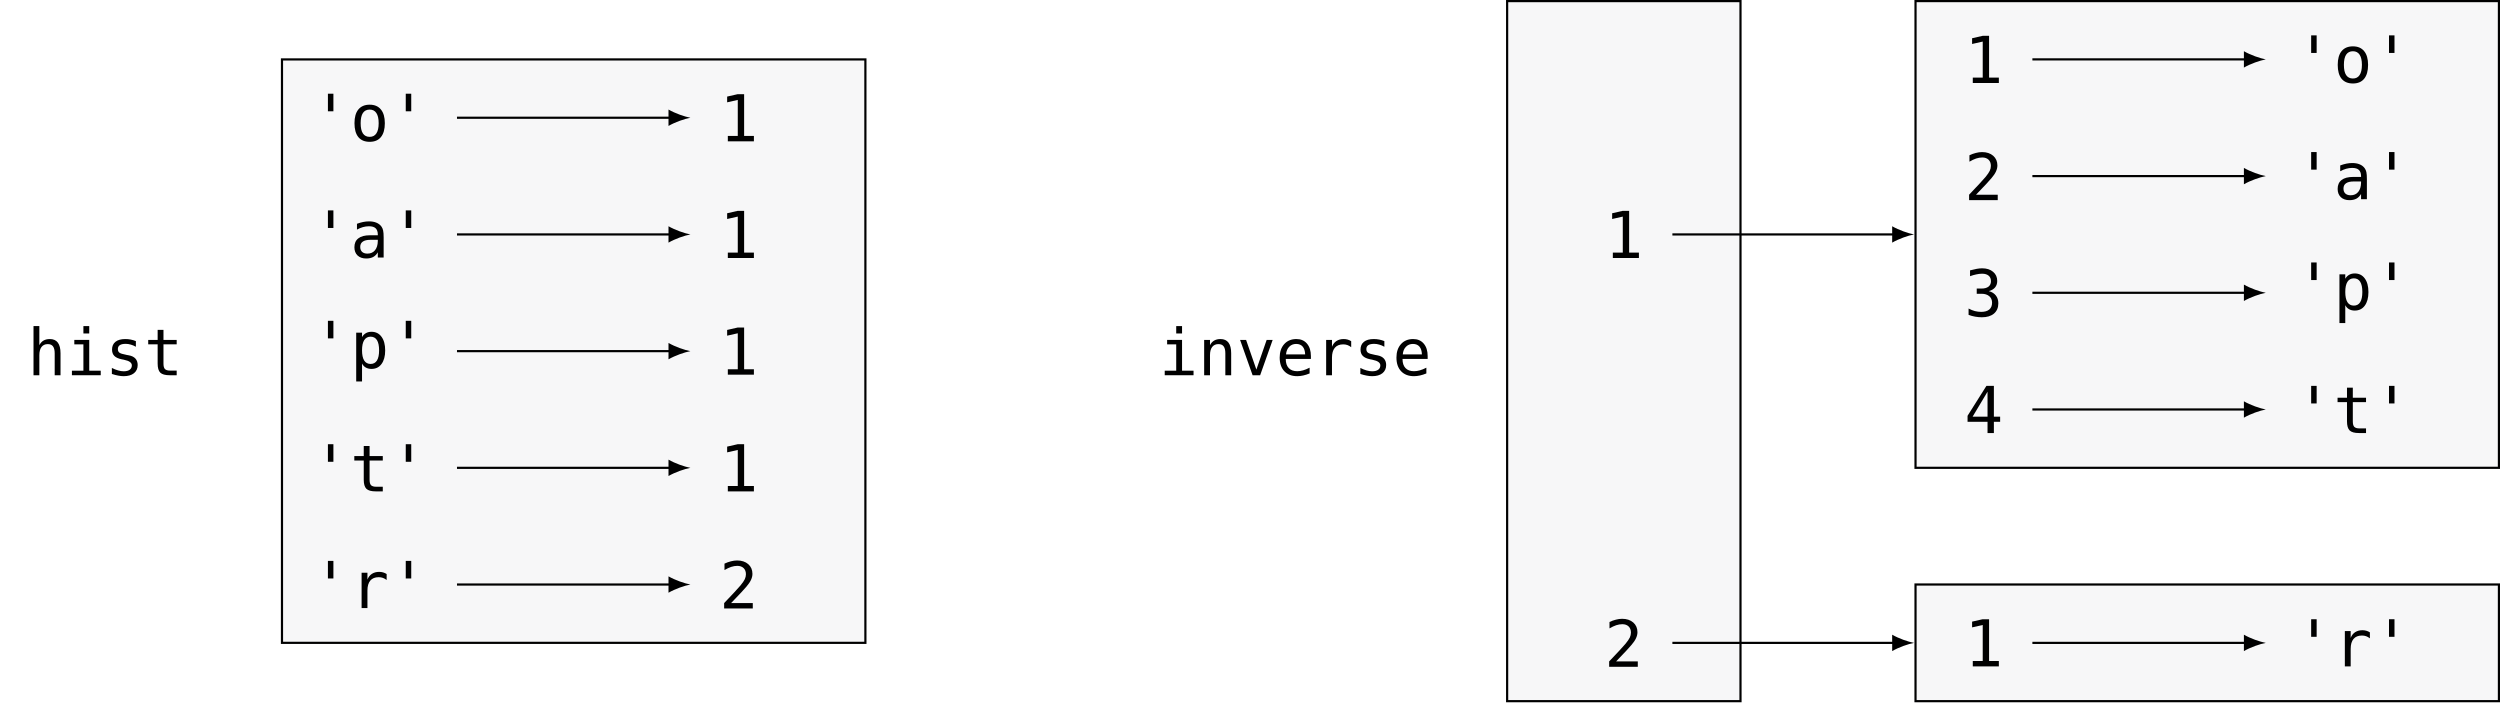
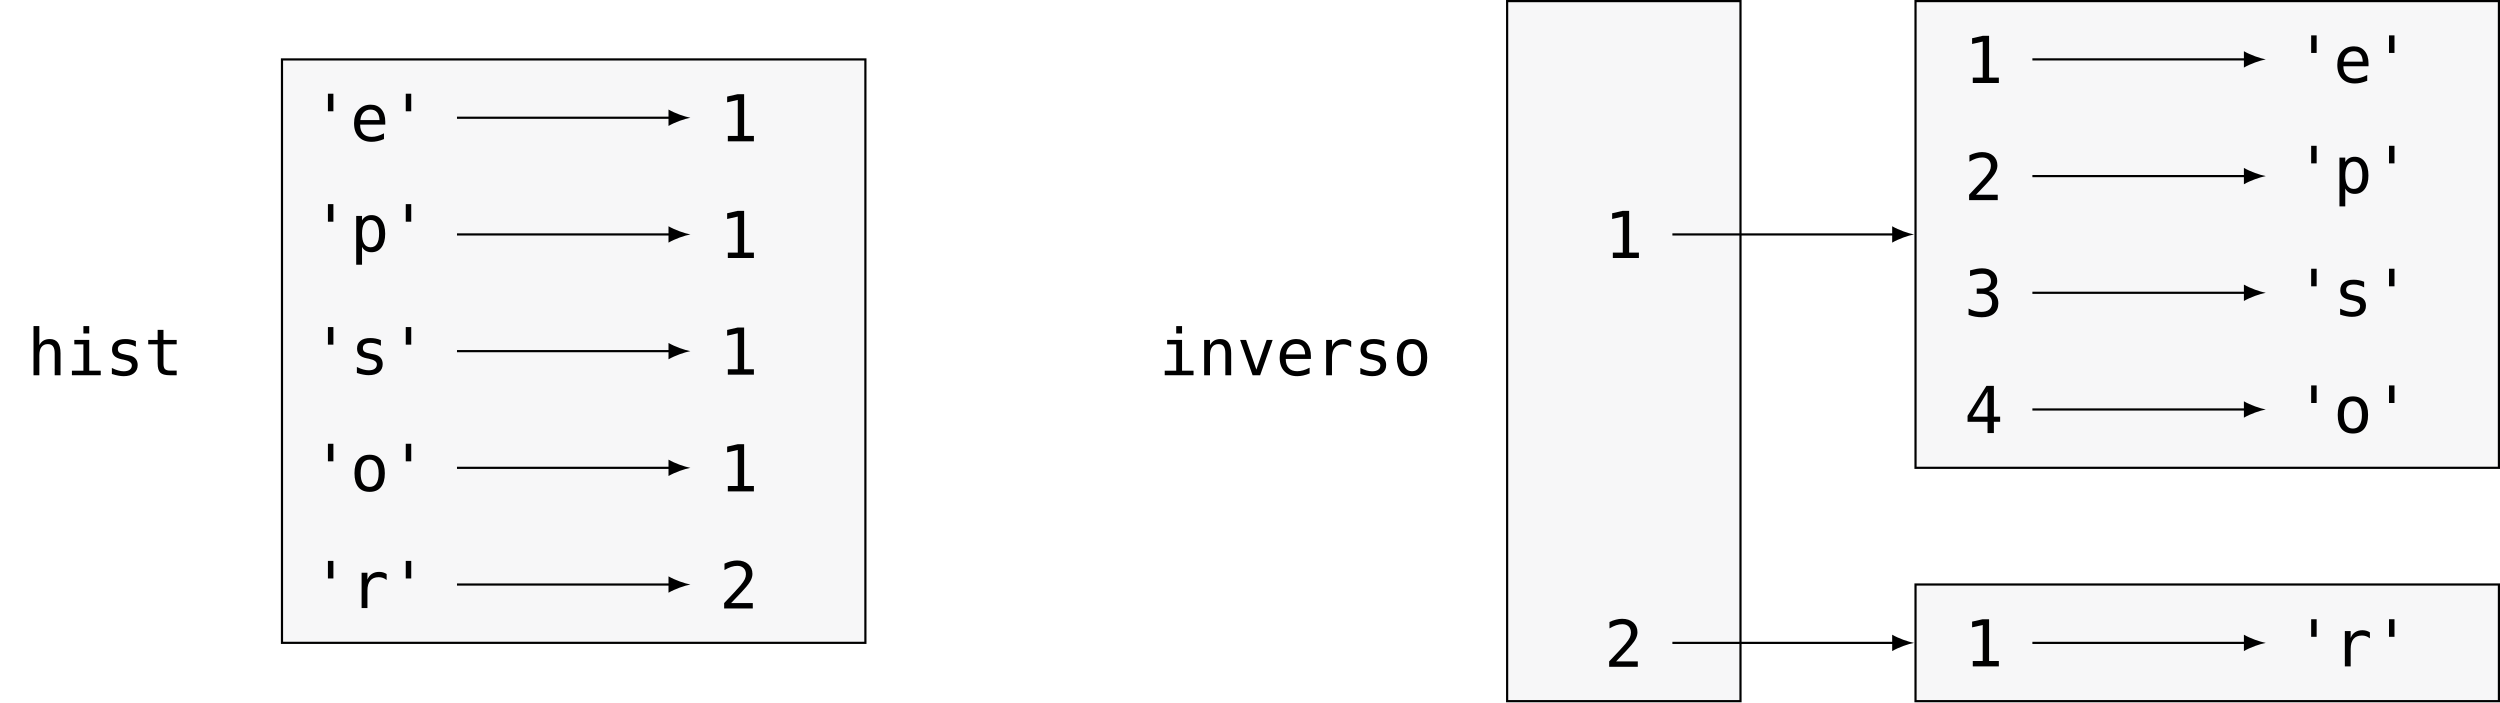
<svg xmlns="http://www.w3.org/2000/svg" xmlns:xlink="http://www.w3.org/1999/xlink" width="455.515pt" height="127.958pt" viewBox="0 0 455.515 127.958" version="1.1">
  <defs>
    <g>
      <symbol overflow="visible" id="glyph0-0">
        <path style="stroke:none;" d="M 0.594 2.078 L 0.594 -8.312 L 6.484 -8.312 L 6.484 2.078 Z M 1.266 1.422 L 5.828 1.422 L 5.828 -7.641 L 1.266 -7.641 Z M 1.266 1.422 " />
      </symbol>
      <symbol overflow="visible" id="glyph0-1">
        <path style="stroke:none;" d="M 6.047 -4 L 6.047 0 L 4.984 0 L 4.984 -4 C 4.984 -4.57 4.879 -4.992 4.672 -5.266 C 4.473 -5.535 4.156 -5.672 3.719 -5.672 C 3.227 -5.672 2.848 -5.492 2.578 -5.141 C 2.316 -4.797 2.188 -4.297 2.188 -3.641 L 2.188 0 L 1.125 0 L 1.125 -8.953 L 2.188 -8.953 L 2.188 -5.469 C 2.375 -5.844 2.625 -6.125 2.938 -6.312 C 3.258 -6.5 3.645 -6.594 4.094 -6.594 C 4.75 -6.594 5.238 -6.375 5.562 -5.938 C 5.883 -5.508 6.047 -4.863 6.047 -4 Z M 6.047 -4 " />
      </symbol>
      <symbol overflow="visible" id="glyph0-2">
        <path style="stroke:none;" d="M 1.469 -6.438 L 4.188 -6.438 L 4.188 -0.828 L 6.281 -0.828 L 6.281 0 L 1.031 0 L 1.031 -0.828 L 3.125 -0.828 L 3.125 -5.625 L 1.469 -5.625 Z M 3.125 -8.953 L 4.188 -8.953 L 4.188 -7.609 L 3.125 -7.609 Z M 3.125 -8.953 " />
      </symbol>
      <symbol overflow="visible" id="glyph0-3">
        <path style="stroke:none;" d="M 5.594 -6.219 L 5.594 -5.188 C 5.289 -5.363 4.984 -5.492 4.672 -5.578 C 4.367 -5.672 4.062 -5.719 3.75 -5.719 C 3.27 -5.719 2.91 -5.641 2.672 -5.484 C 2.43 -5.328 2.312 -5.086 2.312 -4.766 C 2.312 -4.484 2.398 -4.27 2.578 -4.125 C 2.754 -3.977 3.195 -3.836 3.906 -3.703 L 4.328 -3.625 C 4.848 -3.531 5.242 -3.332 5.516 -3.031 C 5.785 -2.727 5.922 -2.336 5.922 -1.859 C 5.922 -1.223 5.691 -0.723 5.234 -0.359 C 4.785 -0.004 4.16 0.172 3.359 0.172 C 3.035 0.172 2.695 0.133 2.344 0.062 C 2 0 1.625 -0.098 1.219 -0.234 L 1.219 -1.328 C 1.613 -1.129 1.992 -0.977 2.359 -0.875 C 2.723 -0.77 3.062 -0.719 3.375 -0.719 C 3.844 -0.719 4.207 -0.812 4.469 -1 C 4.727 -1.188 4.859 -1.453 4.859 -1.797 C 4.859 -2.285 4.391 -2.625 3.453 -2.812 L 3.406 -2.828 L 3 -2.906 C 2.395 -3.031 1.953 -3.234 1.672 -3.516 C 1.391 -3.797 1.25 -4.18 1.25 -4.672 C 1.25 -5.285 1.457 -5.758 1.875 -6.094 C 2.289 -6.426 2.891 -6.594 3.672 -6.594 C 4.016 -6.594 4.344 -6.562 4.656 -6.5 C 4.977 -6.438 5.289 -6.344 5.594 -6.219 Z M 5.594 -6.219 " />
      </symbol>
      <symbol overflow="visible" id="glyph0-4">
        <path style="stroke:none;" d="M 3.531 -8.266 L 3.531 -6.438 L 5.938 -6.438 L 5.938 -5.625 L 3.531 -5.625 L 3.531 -2.125 C 3.531 -1.645 3.617 -1.312 3.797 -1.125 C 3.984 -0.938 4.301 -0.844 4.75 -0.844 L 5.938 -0.844 L 5.938 0 L 4.641 0 C 3.848 0 3.285 -0.156 2.953 -0.469 C 2.629 -0.789 2.469 -1.344 2.469 -2.125 L 2.469 -5.625 L 0.75 -5.625 L 0.75 -6.438 L 2.469 -6.438 L 2.469 -8.266 Z M 3.531 -8.266 " />
      </symbol>
      <symbol overflow="visible" id="glyph0-5">
        <path style="stroke:none;" d="M 4.031 -8.594 L 4.031 -5.391 L 3.031 -5.391 L 3.031 -8.594 Z M 4.031 -8.594 " />
      </symbol>
      <symbol overflow="visible" id="glyph0-6">
-         <path style="stroke:none;" d="M 3.547 -5.703 C 3.004 -5.703 2.594 -5.492 2.312 -5.078 C 2.039 -4.66 1.906 -4.039 1.906 -3.219 C 1.906 -2.395 2.039 -1.773 2.312 -1.359 C 2.594 -0.941 3.004 -0.734 3.547 -0.734 C 4.086 -0.734 4.492 -0.941 4.766 -1.359 C 5.047 -1.773 5.188 -2.395 5.188 -3.219 C 5.188 -4.039 5.047 -4.66 4.766 -5.078 C 4.492 -5.492 4.086 -5.703 3.547 -5.703 Z M 3.547 -6.594 C 4.441 -6.594 5.125 -6.301 5.594 -5.719 C 6.07 -5.145 6.312 -4.312 6.312 -3.219 C 6.312 -2.113 6.07 -1.27 5.594 -0.688 C 5.125 -0.113 4.441 0.172 3.547 0.172 C 2.648 0.172 1.961 -0.113 1.484 -0.688 C 1.016 -1.27 0.781 -2.113 0.781 -3.219 C 0.781 -4.312 1.016 -5.145 1.484 -5.719 C 1.961 -6.301 2.648 -6.594 3.547 -6.594 Z M 3.547 -6.594 " />
+         <path style="stroke:none;" d="M 6.391 -3.484 L 6.391 -2.969 L 1.812 -2.969 L 1.812 -2.938 C 1.812 -2.227 1.992 -1.68 2.359 -1.297 C 2.723 -0.922 3.238 -0.734 3.906 -0.734 C 4.25 -0.734 4.602 -0.785 4.969 -0.891 C 5.332 -0.992 5.727 -1.156 6.156 -1.375 L 6.156 -0.328 C 5.75 -0.16 5.359 -0.035 4.984 0.047 C 4.609 0.129 4.25 0.172 3.906 0.172 C 2.906 0.172 2.117 -0.129 1.547 -0.734 C 0.984 -1.336 0.703 -2.164 0.703 -3.219 C 0.703 -4.238 0.977 -5.055 1.531 -5.672 C 2.082 -6.285 2.82 -6.594 3.75 -6.594 C 4.562 -6.594 5.203 -6.316 5.672 -5.766 C 6.148 -5.211 6.391 -4.453 6.391 -3.484 Z M 5.344 -3.797 C 5.32 -4.422 5.172 -4.895 4.891 -5.219 C 4.617 -5.539 4.223 -5.703 3.703 -5.703 C 3.191 -5.703 2.77 -5.531 2.438 -5.188 C 2.102 -4.852 1.91 -4.391 1.859 -3.797 Z M 5.344 -3.797 " />
      </symbol>
      <symbol overflow="visible" id="glyph0-7">
        <path style="stroke:none;" d="M 1.547 -0.984 L 3.359 -0.984 L 3.359 -7.547 L 1.422 -7.109 L 1.422 -8.156 L 3.344 -8.594 L 4.516 -8.594 L 4.516 -0.984 L 6.297 -0.984 L 6.297 0 L 1.547 0 Z M 1.547 -0.984 " />
      </symbol>
      <symbol overflow="visible" id="glyph0-8">
-         <path style="stroke:none;" d="M 4.031 -3.234 L 3.688 -3.234 C 3.07 -3.234 2.609 -3.125 2.297 -2.906 C 1.984 -2.695 1.828 -2.375 1.828 -1.938 C 1.828 -1.551 1.941 -1.25 2.172 -1.031 C 2.41 -0.82 2.734 -0.719 3.141 -0.719 C 3.723 -0.719 4.18 -0.922 4.516 -1.328 C 4.848 -1.734 5.02 -2.289 5.031 -3 L 5.031 -3.234 Z M 6.094 -3.672 L 6.094 0 L 5.031 0 L 5.031 -0.953 C 4.801 -0.566 4.516 -0.281 4.172 -0.094 C 3.828 0.082 3.41 0.172 2.922 0.172 C 2.266 0.172 1.738 -0.008 1.344 -0.375 C 0.957 -0.75 0.766 -1.25 0.766 -1.875 C 0.766 -2.594 1.004 -3.133 1.484 -3.5 C 1.961 -3.875 2.672 -4.062 3.609 -4.062 L 5.031 -4.062 L 5.031 -4.234 C 5.02 -4.742 4.883 -5.113 4.625 -5.344 C 4.375 -5.582 3.969 -5.703 3.406 -5.703 C 3.039 -5.703 2.676 -5.648 2.312 -5.547 C 1.945 -5.441 1.586 -5.289 1.234 -5.094 L 1.234 -6.156 C 1.629 -6.301 2.004 -6.41 2.359 -6.484 C 2.723 -6.555 3.07 -6.594 3.406 -6.594 C 3.938 -6.594 4.391 -6.516 4.766 -6.359 C 5.148 -6.203 5.457 -5.969 5.688 -5.656 C 5.832 -5.457 5.938 -5.219 6 -4.938 C 6.062 -4.656 6.094 -4.234 6.094 -3.672 Z M 6.094 -3.672 " />
+         <path style="stroke:none;" d="M 2.156 -0.812 L 2.156 2.453 L 1.094 2.453 L 1.094 -6.438 L 2.156 -6.438 L 2.156 -5.625 C 2.332 -5.938 2.566 -6.176 2.859 -6.344 C 3.148 -6.508 3.488 -6.594 3.875 -6.594 C 4.656 -6.594 5.266 -6.289 5.703 -5.688 C 6.148 -5.094 6.375 -4.258 6.375 -3.188 C 6.375 -2.145 6.148 -1.32 5.703 -0.719 C 5.266 -0.125 4.656 0.172 3.875 0.172 C 3.488 0.172 3.145 0.086 2.844 -0.078 C 2.551 -0.242 2.32 -0.488 2.156 -0.812 Z M 5.266 -3.219 C 5.266 -4.039 5.133 -4.66 4.875 -5.078 C 4.613 -5.492 4.227 -5.703 3.719 -5.703 C 3.207 -5.703 2.816 -5.488 2.547 -5.062 C 2.285 -4.645 2.156 -4.031 2.156 -3.219 C 2.156 -2.406 2.285 -1.785 2.547 -1.359 C 2.816 -0.941 3.207 -0.734 3.719 -0.734 C 4.227 -0.734 4.613 -0.941 4.875 -1.359 C 5.133 -1.773 5.266 -2.395 5.266 -3.219 Z M 5.266 -3.219 " />
      </symbol>
      <symbol overflow="visible" id="glyph0-9">
-         <path style="stroke:none;" d="M 2.156 -0.812 L 2.156 2.453 L 1.094 2.453 L 1.094 -6.438 L 2.156 -6.438 L 2.156 -5.625 C 2.332 -5.938 2.566 -6.176 2.859 -6.344 C 3.148 -6.508 3.488 -6.594 3.875 -6.594 C 4.656 -6.594 5.266 -6.289 5.703 -5.688 C 6.148 -5.094 6.375 -4.258 6.375 -3.188 C 6.375 -2.145 6.148 -1.32 5.703 -0.719 C 5.266 -0.125 4.656 0.172 3.875 0.172 C 3.488 0.172 3.145 0.086 2.844 -0.078 C 2.551 -0.242 2.32 -0.488 2.156 -0.812 Z M 5.266 -3.219 C 5.266 -4.039 5.133 -4.66 4.875 -5.078 C 4.613 -5.492 4.227 -5.703 3.719 -5.703 C 3.207 -5.703 2.816 -5.488 2.547 -5.062 C 2.285 -4.645 2.156 -4.031 2.156 -3.219 C 2.156 -2.406 2.285 -1.785 2.547 -1.359 C 2.816 -0.941 3.207 -0.734 3.719 -0.734 C 4.227 -0.734 4.613 -0.941 4.875 -1.359 C 5.133 -1.773 5.266 -2.395 5.266 -3.219 Z M 5.266 -3.219 " />
+         <path style="stroke:none;" d="M 3.547 -5.703 C 3.004 -5.703 2.594 -5.492 2.312 -5.078 C 2.039 -4.66 1.906 -4.039 1.906 -3.219 C 1.906 -2.395 2.039 -1.773 2.312 -1.359 C 2.594 -0.941 3.004 -0.734 3.547 -0.734 C 4.086 -0.734 4.492 -0.941 4.766 -1.359 C 5.047 -1.773 5.188 -2.395 5.188 -3.219 C 5.188 -4.039 5.047 -4.66 4.766 -5.078 C 4.492 -5.492 4.086 -5.703 3.547 -5.703 Z M 3.547 -6.594 C 4.441 -6.594 5.125 -6.301 5.594 -5.719 C 6.07 -5.145 6.312 -4.312 6.312 -3.219 C 6.312 -2.113 6.07 -1.27 5.594 -0.688 C 5.125 -0.113 4.441 0.172 3.547 0.172 C 2.648 0.172 1.961 -0.113 1.484 -0.688 C 1.016 -1.27 0.781 -2.113 0.781 -3.219 C 0.781 -4.312 1.016 -5.145 1.484 -5.719 C 1.961 -6.301 2.648 -6.594 3.547 -6.594 Z M 3.547 -6.594 " />
      </symbol>
      <symbol overflow="visible" id="glyph0-10">
        <path style="stroke:none;" d="M 6.641 -5.109 C 6.422 -5.285 6.191 -5.414 5.953 -5.5 C 5.723 -5.582 5.469 -5.625 5.188 -5.625 C 4.52 -5.625 4.008 -5.414 3.656 -5 C 3.312 -4.582 3.141 -3.984 3.141 -3.203 L 3.141 0 L 2.078 0 L 2.078 -6.438 L 3.141 -6.438 L 3.141 -5.188 C 3.316 -5.645 3.586 -5.992 3.953 -6.234 C 4.328 -6.473 4.766 -6.594 5.266 -6.594 C 5.523 -6.594 5.766 -6.562 5.984 -6.5 C 6.211 -6.438 6.43 -6.336 6.641 -6.203 Z M 6.641 -5.109 " />
      </symbol>
      <symbol overflow="visible" id="glyph0-11">
        <path style="stroke:none;" d="M 2.141 -0.984 L 6.094 -0.984 L 6.094 0 L 0.875 0 L 0.875 -0.984 C 1.594 -1.734 2.219 -2.395 2.75 -2.969 C 3.289 -3.551 3.66 -3.961 3.859 -4.203 C 4.242 -4.672 4.504 -5.051 4.641 -5.344 C 4.773 -5.633 4.844 -5.93 4.844 -6.234 C 4.844 -6.711 4.703 -7.086 4.422 -7.359 C 4.141 -7.629 3.754 -7.766 3.266 -7.766 C 2.91 -7.766 2.539 -7.703 2.156 -7.578 C 1.781 -7.453 1.375 -7.258 0.938 -7 L 0.938 -8.172 C 1.332 -8.359 1.723 -8.5 2.109 -8.594 C 2.492 -8.695 2.867 -8.75 3.234 -8.75 C 4.078 -8.75 4.754 -8.523 5.266 -8.078 C 5.773 -7.629 6.031 -7.039 6.031 -6.312 C 6.031 -5.945 5.941 -5.578 5.766 -5.203 C 5.598 -4.836 5.328 -4.438 4.953 -4 C 4.734 -3.75 4.422 -3.398 4.016 -2.953 C 3.609 -2.516 2.984 -1.859 2.141 -0.984 Z M 2.141 -0.984 " />
      </symbol>
      <symbol overflow="visible" id="glyph0-12">
        <path style="stroke:none;" d="M 6.047 -4 L 6.047 0 L 4.984 0 L 4.984 -4 C 4.984 -4.57 4.879 -4.992 4.672 -5.266 C 4.473 -5.535 4.156 -5.672 3.719 -5.672 C 3.227 -5.672 2.848 -5.492 2.578 -5.141 C 2.316 -4.797 2.188 -4.297 2.188 -3.641 L 2.188 0 L 1.125 0 L 1.125 -6.438 L 2.188 -6.438 L 2.188 -5.469 C 2.375 -5.844 2.625 -6.125 2.938 -6.312 C 3.258 -6.5 3.645 -6.594 4.094 -6.594 C 4.75 -6.594 5.238 -6.375 5.562 -5.938 C 5.883 -5.508 6.047 -4.863 6.047 -4 Z M 6.047 -4 " />
      </symbol>
      <symbol overflow="visible" id="glyph0-13">
        <path style="stroke:none;" d="M 0.578 -6.438 L 1.672 -6.438 L 3.547 -1.031 L 5.422 -6.438 L 6.516 -6.438 L 4.234 0 L 2.859 0 Z M 0.578 -6.438 " />
      </symbol>
      <symbol overflow="visible" id="glyph0-14">
-         <path style="stroke:none;" d="M 6.391 -3.484 L 6.391 -2.969 L 1.812 -2.969 L 1.812 -2.938 C 1.812 -2.227 1.992 -1.68 2.359 -1.297 C 2.723 -0.922 3.238 -0.734 3.906 -0.734 C 4.25 -0.734 4.602 -0.785 4.969 -0.891 C 5.332 -0.992 5.727 -1.156 6.156 -1.375 L 6.156 -0.328 C 5.75 -0.16 5.359 -0.035 4.984 0.047 C 4.609 0.129 4.25 0.172 3.906 0.172 C 2.906 0.172 2.117 -0.129 1.547 -0.734 C 0.984 -1.336 0.703 -2.164 0.703 -3.219 C 0.703 -4.238 0.977 -5.055 1.531 -5.672 C 2.082 -6.285 2.82 -6.594 3.75 -6.594 C 4.562 -6.594 5.203 -6.316 5.672 -5.766 C 6.148 -5.211 6.391 -4.453 6.391 -3.484 Z M 5.344 -3.797 C 5.32 -4.422 5.172 -4.895 4.891 -5.219 C 4.617 -5.539 4.223 -5.703 3.703 -5.703 C 3.191 -5.703 2.77 -5.531 2.438 -5.188 C 2.102 -4.852 1.91 -4.391 1.859 -3.797 Z M 5.344 -3.797 " />
+         <path style="stroke:none;" d="M 4.469 -4.594 C 5.031 -4.445 5.457 -4.18 5.75 -3.797 C 6.051 -3.422 6.203 -2.945 6.203 -2.375 C 6.203 -1.582 5.938 -0.957 5.406 -0.5 C 4.875 -0.051 4.141 0.172 3.203 0.172 C 2.805 0.172 2.398 0.133 1.984 0.062 C 1.578 -0.008 1.176 -0.117 0.781 -0.266 L 0.781 -1.422 C 1.176 -1.211 1.562 -1.055 1.938 -0.953 C 2.32 -0.859 2.703 -0.812 3.078 -0.812 C 3.711 -0.812 4.203 -0.953 4.547 -1.234 C 4.891 -1.523 5.062 -1.941 5.062 -2.484 C 5.062 -2.984 4.891 -3.379 4.547 -3.672 C 4.203 -3.961 3.738 -4.109 3.156 -4.109 L 2.266 -4.109 L 2.266 -5.062 L 3.156 -5.062 C 3.688 -5.062 4.102 -5.176 4.406 -5.406 C 4.707 -5.645 4.859 -5.973 4.859 -6.391 C 4.859 -6.836 4.719 -7.176 4.438 -7.406 C 4.156 -7.645 3.758 -7.766 3.25 -7.766 C 2.906 -7.766 2.551 -7.723 2.188 -7.641 C 1.82 -7.566 1.441 -7.457 1.047 -7.312 L 1.047 -8.375 C 1.516 -8.5 1.926 -8.594 2.281 -8.656 C 2.645 -8.719 2.969 -8.75 3.25 -8.75 C 4.082 -8.75 4.75 -8.535 5.25 -8.109 C 5.75 -7.691 6 -7.133 6 -6.438 C 6 -5.969 5.867 -5.578 5.609 -5.266 C 5.348 -4.953 4.969 -4.727 4.469 -4.594 Z M 4.469 -4.594 " />
      </symbol>
      <symbol overflow="visible" id="glyph0-15">
-         <path style="stroke:none;" d="M 4.469 -4.594 C 5.031 -4.445 5.457 -4.18 5.75 -3.797 C 6.051 -3.422 6.203 -2.945 6.203 -2.375 C 6.203 -1.582 5.938 -0.957 5.406 -0.5 C 4.875 -0.051 4.141 0.172 3.203 0.172 C 2.805 0.172 2.398 0.133 1.984 0.062 C 1.578 -0.008 1.176 -0.117 0.781 -0.266 L 0.781 -1.422 C 1.176 -1.211 1.562 -1.055 1.938 -0.953 C 2.32 -0.859 2.703 -0.812 3.078 -0.812 C 3.711 -0.812 4.203 -0.953 4.547 -1.234 C 4.891 -1.523 5.062 -1.941 5.062 -2.484 C 5.062 -2.984 4.891 -3.379 4.547 -3.672 C 4.203 -3.961 3.738 -4.109 3.156 -4.109 L 2.266 -4.109 L 2.266 -5.062 L 3.156 -5.062 C 3.688 -5.062 4.102 -5.176 4.406 -5.406 C 4.707 -5.645 4.859 -5.973 4.859 -6.391 C 4.859 -6.836 4.719 -7.176 4.438 -7.406 C 4.156 -7.645 3.758 -7.766 3.25 -7.766 C 2.906 -7.766 2.551 -7.723 2.188 -7.641 C 1.82 -7.566 1.441 -7.457 1.047 -7.312 L 1.047 -8.375 C 1.516 -8.5 1.926 -8.594 2.281 -8.656 C 2.645 -8.719 2.969 -8.75 3.25 -8.75 C 4.082 -8.75 4.75 -8.535 5.25 -8.109 C 5.75 -7.691 6 -7.133 6 -6.438 C 6 -5.969 5.867 -5.578 5.609 -5.266 C 5.348 -4.953 4.969 -4.727 4.469 -4.594 Z M 4.469 -4.594 " />
-       </symbol>
-       <symbol overflow="visible" id="glyph0-16">
        <path style="stroke:none;" d="M 4.234 -7.531 L 1.516 -2.984 L 4.234 -2.984 Z M 4.031 -8.594 L 5.391 -8.594 L 5.391 -2.984 L 6.531 -2.984 L 6.531 -2.047 L 5.391 -2.047 L 5.391 0 L 4.234 0 L 4.234 -2.047 L 0.594 -2.047 L 0.594 -3.141 Z M 4.031 -8.594 " />
      </symbol>
    </g>
    <clipPath id="clip1">
      <path d="M 274 0 L 318 0 L 318 127.957 L 274 127.957 Z M 274 0 " />
    </clipPath>
    <clipPath id="clip2">
      <path d="M 349 0 L 455.516 0 L 455.516 86 L 349 86 Z M 349 0 " />
    </clipPath>
    <clipPath id="clip3">
      <path d="M 348 0 L 455.516 0 L 455.516 86 L 348 86 Z M 348 0 " />
    </clipPath>
    <clipPath id="clip4">
      <path d="M 349 106 L 455.516 106 L 455.516 127.957 L 349 127.957 Z M 349 106 " />
    </clipPath>
    <clipPath id="clip5">
      <path d="M 348 106 L 455.516 106 L 455.516 127.957 L 348 127.957 Z M 348 106 " />
    </clipPath>
  </defs>
  <g id="surface1">
    <g style="fill:rgb(0%,0%,0%);fill-opacity:1;">
      <use xlink:href="#glyph0-1" x="4.981" y="68.37" />
      <use xlink:href="#glyph0-2" x="12.072" y="68.37" />
      <use xlink:href="#glyph0-3" x="19.164" y="68.37" />
      <use xlink:href="#glyph0-4" x="26.255" y="68.37" />
    </g>
    <path style="fill-rule:nonzero;fill:rgb(96.863%,96.863%,97.255%);fill-opacity:1;stroke-width:0.399;stroke-linecap:butt;stroke-linejoin:miter;stroke:rgb(0%,0%,0%);stroke-opacity:1;stroke-miterlimit:10;" d="M 53.151 53.151 L -53.15 53.151 L -53.15 -53.15 L 53.151 -53.15 Z M 53.151 53.151 " transform="matrix(1,0,0,-1,104.529,63.979)" />
    <g style="fill:rgb(0%,0%,0%);fill-opacity:1;">
      <use xlink:href="#glyph0-5" x="56.717" y="25.669" />
      <use xlink:href="#glyph0-6" x="63.808" y="25.669" />
      <use xlink:href="#glyph0-5" x="70.9" y="25.669" />
    </g>
    <g style="fill:rgb(0%,0%,0%);fill-opacity:1;">
      <use xlink:href="#glyph0-7" x="131.068" y="25.753" />
    </g>
    <path style="fill:none;stroke-width:0.399;stroke-linecap:butt;stroke-linejoin:miter;stroke:rgb(0%,0%,0%);stroke-opacity:1;stroke-miterlimit:10;" d="M -21.263 42.526 L 17.678 42.526 " transform="matrix(1,0,0,-1,104.529,63.979)" />
    <path style=" stroke:none;fill-rule:nonzero;fill:rgb(0%,0%,0%);fill-opacity:1;" d="M 125.793 21.453 C 124.73 21.254 123.004 20.656 121.805 19.957 L 121.805 22.949 C 123.004 22.25 124.73 21.652 125.793 21.453 " />
    <g style="fill:rgb(0%,0%,0%);fill-opacity:1;">
-       <use xlink:href="#glyph0-5" x="56.717" y="46.929" />
-       <use xlink:href="#glyph0-8" x="63.808" y="46.929" />
-       <use xlink:href="#glyph0-5" x="70.9" y="46.929" />
+       <use xlink:href="#glyph0-5" x="56.717" y="45.787" />
+       <use xlink:href="#glyph0-8" x="63.808" y="45.787" />
+       <use xlink:href="#glyph0-5" x="70.9" y="45.787" />
    </g>
    <g style="fill:rgb(0%,0%,0%);fill-opacity:1;">
      <use xlink:href="#glyph0-7" x="131.068" y="47.012" />
    </g>
    <path style="fill:none;stroke-width:0.399;stroke-linecap:butt;stroke-linejoin:miter;stroke:rgb(0%,0%,0%);stroke-opacity:1;stroke-miterlimit:10;" d="M -21.263 21.264 L 17.678 21.264 " transform="matrix(1,0,0,-1,104.529,63.979)" />
    <path style=" stroke:none;fill-rule:nonzero;fill:rgb(0%,0%,0%);fill-opacity:1;" d="M 125.793 42.715 C 124.73 42.516 123.004 41.918 121.805 41.223 L 121.805 44.211 C 123.004 43.512 124.73 42.914 125.793 42.715 " />
    <g style="fill:rgb(0%,0%,0%);fill-opacity:1;">
-       <use xlink:href="#glyph0-5" x="56.717" y="67.047" />
-       <use xlink:href="#glyph0-9" x="63.808" y="67.047" />
-       <use xlink:href="#glyph0-5" x="70.9" y="67.047" />
+       <use xlink:href="#glyph0-5" x="56.717" y="68.189" />
+       <use xlink:href="#glyph0-3" x="63.808" y="68.189" />
+       <use xlink:href="#glyph0-5" x="70.9" y="68.189" />
    </g>
    <g style="fill:rgb(0%,0%,0%);fill-opacity:1;">
      <use xlink:href="#glyph0-7" x="131.068" y="68.272" />
    </g>
    <path style="fill:none;stroke-width:0.399;stroke-linecap:butt;stroke-linejoin:miter;stroke:rgb(0%,0%,0%);stroke-opacity:1;stroke-miterlimit:10;" d="M -21.263 -0.001 L 17.678 -0.001 " transform="matrix(1,0,0,-1,104.529,63.979)" />
    <path style=" stroke:none;fill-rule:nonzero;fill:rgb(0%,0%,0%);fill-opacity:1;" d="M 125.793 63.98 C 124.73 63.781 123.004 63.184 121.805 62.484 L 121.805 65.473 C 123.004 64.777 124.73 64.18 125.793 63.98 " />
    <g style="fill:rgb(0%,0%,0%);fill-opacity:1;">
-       <use xlink:href="#glyph0-5" x="56.717" y="89.532" />
-       <use xlink:href="#glyph0-4" x="63.808" y="89.532" />
-       <use xlink:href="#glyph0-5" x="70.9" y="89.532" />
+       <use xlink:href="#glyph0-5" x="56.717" y="89.449" />
+       <use xlink:href="#glyph0-9" x="63.808" y="89.449" />
+       <use xlink:href="#glyph0-5" x="70.9" y="89.449" />
    </g>
    <g style="fill:rgb(0%,0%,0%);fill-opacity:1;">
      <use xlink:href="#glyph0-7" x="131.068" y="89.532" />
    </g>
    <path style="fill:none;stroke-width:0.399;stroke-linecap:butt;stroke-linejoin:miter;stroke:rgb(0%,0%,0%);stroke-opacity:1;stroke-miterlimit:10;" d="M -21.263 -21.263 L 17.678 -21.263 " transform="matrix(1,0,0,-1,104.529,63.979)" />
    <path style=" stroke:none;fill-rule:nonzero;fill:rgb(0%,0%,0%);fill-opacity:1;" d="M 125.793 85.242 C 124.73 85.043 123.004 84.445 121.805 83.746 L 121.805 86.734 C 123.004 86.039 124.73 85.441 125.793 85.242 " />
    <g style="fill:rgb(0%,0%,0%);fill-opacity:1;">
      <use xlink:href="#glyph0-5" x="56.717" y="110.792" />
      <use xlink:href="#glyph0-10" x="63.808" y="110.792" />
      <use xlink:href="#glyph0-5" x="70.9" y="110.792" />
    </g>
    <g style="fill:rgb(0%,0%,0%);fill-opacity:1;">
      <use xlink:href="#glyph0-11" x="131.068" y="110.869" />
    </g>
    <path style="fill:none;stroke-width:0.399;stroke-linecap:butt;stroke-linejoin:miter;stroke:rgb(0%,0%,0%);stroke-opacity:1;stroke-miterlimit:10;" d="M -21.263 -42.525 L 17.678 -42.525 " transform="matrix(1,0,0,-1,104.529,63.979)" />
    <path style=" stroke:none;fill-rule:nonzero;fill:rgb(0%,0%,0%);fill-opacity:1;" d="M 125.793 106.504 C 124.73 106.305 123.004 105.707 121.805 105.012 L 121.805 108 C 123.004 107.301 124.73 106.703 125.793 106.504 " />
    <g style="fill:rgb(0%,0%,0%);fill-opacity:1;">
      <use xlink:href="#glyph0-2" x="211.189" y="68.37" />
      <use xlink:href="#glyph0-12" x="218.28" y="68.37" />
      <use xlink:href="#glyph0-13" x="225.372" y="68.37" />
-       <use xlink:href="#glyph0-14" x="232.463" y="68.37" />
+       <use xlink:href="#glyph0-6" x="232.463" y="68.37" />
      <use xlink:href="#glyph0-10" x="239.554" y="68.37" />
      <use xlink:href="#glyph0-3" x="246.645" y="68.37" />
-       <use xlink:href="#glyph0-14" x="253.737" y="68.37" />
+       <use xlink:href="#glyph0-9" x="253.737" y="68.37" />
    </g>
    <g clip-path="url(#clip1)" clip-rule="nonzero">
      <path style="fill-rule:nonzero;fill:rgb(96.863%,96.863%,97.255%);fill-opacity:1;stroke-width:0.399;stroke-linecap:butt;stroke-linejoin:miter;stroke:rgb(0%,0%,0%);stroke-opacity:1;stroke-miterlimit:10;" d="M 212.6 63.78 L 170.08 63.78 L 170.08 -63.779 L 212.6 -63.779 Z M 212.6 63.78 " transform="matrix(1,0,0,-1,104.529,63.979)" />
    </g>
    <g style="fill:rgb(0%,0%,0%);fill-opacity:1;">
      <use xlink:href="#glyph0-7" x="292.322" y="47.012" />
    </g>
    <g style="fill:rgb(0%,0%,0%);fill-opacity:1;">
      <use xlink:href="#glyph0-11" x="292.322" y="121.499" />
    </g>
    <g clip-path="url(#clip2)" clip-rule="nonzero">
      <path style=" stroke:none;fill-rule:nonzero;fill:rgb(96.863%,96.863%,97.255%);fill-opacity:1;" d="M 455.32 0.199 L 349.02 0.199 L 349.02 85.238 L 455.32 85.238 Z M 455.32 0.199 " />
    </g>
    <g clip-path="url(#clip3)" clip-rule="nonzero">
      <path style="fill:none;stroke-width:0.399;stroke-linecap:butt;stroke-linejoin:miter;stroke:rgb(0%,0%,0%);stroke-opacity:1;stroke-miterlimit:10;" d="M 350.791 63.78 L 244.491 63.78 L 244.491 -21.259 L 350.791 -21.259 Z M 350.791 63.78 " transform="matrix(1,0,0,-1,104.529,63.979)" />
    </g>
    <g clip-path="url(#clip4)" clip-rule="nonzero">
      <path style=" stroke:none;fill-rule:nonzero;fill:rgb(96.863%,96.863%,97.255%);fill-opacity:1;" d="M 455.32 106.5 L 349.02 106.5 L 349.02 127.758 L 455.32 127.758 Z M 455.32 106.5 " />
    </g>
    <g clip-path="url(#clip5)" clip-rule="nonzero">
      <path style="fill:none;stroke-width:0.399;stroke-linecap:butt;stroke-linejoin:miter;stroke:rgb(0%,0%,0%);stroke-opacity:1;stroke-miterlimit:10;" d="M 350.791 -42.521 L 244.491 -42.521 L 244.491 -63.779 L 350.791 -63.779 Z M 350.791 -42.521 " transform="matrix(1,0,0,-1,104.529,63.979)" />
    </g>
    <path style="fill:none;stroke-width:0.399;stroke-linecap:butt;stroke-linejoin:miter;stroke:rgb(0%,0%,0%);stroke-opacity:1;stroke-miterlimit:10;" d="M 200.19 21.264 L 240.635 21.264 " transform="matrix(1,0,0,-1,104.529,63.979)" />
    <path style=" stroke:none;fill-rule:nonzero;fill:rgb(0%,0%,0%);fill-opacity:1;" d="M 348.75 42.715 C 347.688 42.516 345.961 41.918 344.766 41.223 L 344.766 44.211 C 345.961 43.512 347.688 42.914 348.75 42.715 " />
    <path style="fill:none;stroke-width:0.399;stroke-linecap:butt;stroke-linejoin:miter;stroke:rgb(0%,0%,0%);stroke-opacity:1;stroke-miterlimit:10;" d="M 200.19 -53.158 L 240.635 -53.158 " transform="matrix(1,0,0,-1,104.529,63.979)" />
    <path style=" stroke:none;fill-rule:nonzero;fill:rgb(0%,0%,0%);fill-opacity:1;" d="M 348.75 117.137 C 347.688 116.938 345.961 116.34 344.766 115.645 L 344.766 118.633 C 345.961 117.934 347.688 117.336 348.75 117.137 " />
    <g style="fill:rgb(0%,0%,0%);fill-opacity:1;">
      <use xlink:href="#glyph0-7" x="357.906" y="15.123" />
    </g>
    <g style="fill:rgb(0%,0%,0%);fill-opacity:1;">
      <use xlink:href="#glyph0-11" x="357.906" y="36.46" />
    </g>
    <g style="fill:rgb(0%,0%,0%);fill-opacity:1;">
-       <use xlink:href="#glyph0-15" x="357.906" y="57.637" />
-     </g>
-     <g style="fill:rgb(0%,0%,0%);fill-opacity:1;">
-       <use xlink:href="#glyph0-16" x="357.906" y="78.902" />
+       <use xlink:href="#glyph0-14" x="357.906" y="57.637" />
+     </g>
+     <g style="fill:rgb(0%,0%,0%);fill-opacity:1;">
+       <use xlink:href="#glyph0-15" x="357.906" y="78.902" />
    </g>
    <g style="fill:rgb(0%,0%,0%);fill-opacity:1;">
      <use xlink:href="#glyph0-7" x="357.906" y="121.422" />
    </g>
    <g style="fill:rgb(0%,0%,0%);fill-opacity:1;">
      <use xlink:href="#glyph0-5" x="418.076" y="15.039" />
      <use xlink:href="#glyph0-6" x="425.167" y="15.039" />
      <use xlink:href="#glyph0-5" x="432.259" y="15.039" />
    </g>
    <g style="fill:rgb(0%,0%,0%);fill-opacity:1;">
-       <use xlink:href="#glyph0-5" x="418.076" y="36.299" />
-       <use xlink:href="#glyph0-8" x="425.167" y="36.299" />
-       <use xlink:href="#glyph0-5" x="432.259" y="36.299" />
-     </g>
-     <g style="fill:rgb(0%,0%,0%);fill-opacity:1;">
-       <use xlink:href="#glyph0-5" x="418.076" y="56.417" />
-       <use xlink:href="#glyph0-9" x="425.167" y="56.417" />
-       <use xlink:href="#glyph0-5" x="432.259" y="56.417" />
-     </g>
-     <g style="fill:rgb(0%,0%,0%);fill-opacity:1;">
-       <use xlink:href="#glyph0-5" x="418.076" y="78.902" />
-       <use xlink:href="#glyph0-4" x="425.167" y="78.902" />
-       <use xlink:href="#glyph0-5" x="432.259" y="78.902" />
+       <use xlink:href="#glyph0-5" x="418.076" y="35.158" />
+       <use xlink:href="#glyph0-8" x="425.167" y="35.158" />
+       <use xlink:href="#glyph0-5" x="432.259" y="35.158" />
+     </g>
+     <g style="fill:rgb(0%,0%,0%);fill-opacity:1;">
+       <use xlink:href="#glyph0-5" x="418.076" y="57.559" />
+       <use xlink:href="#glyph0-3" x="425.167" y="57.559" />
+       <use xlink:href="#glyph0-5" x="432.259" y="57.559" />
+     </g>
+     <g style="fill:rgb(0%,0%,0%);fill-opacity:1;">
+       <use xlink:href="#glyph0-5" x="418.076" y="78.819" />
+       <use xlink:href="#glyph0-9" x="425.167" y="78.819" />
+       <use xlink:href="#glyph0-5" x="432.259" y="78.819" />
    </g>
    <g style="fill:rgb(0%,0%,0%);fill-opacity:1;">
      <use xlink:href="#glyph0-5" x="418.076" y="121.422" />
      <use xlink:href="#glyph0-10" x="425.167" y="121.422" />
      <use xlink:href="#glyph0-5" x="432.259" y="121.422" />
    </g>
    <path style="fill:none;stroke-width:0.399;stroke-linecap:butt;stroke-linejoin:miter;stroke:rgb(0%,0%,0%);stroke-opacity:1;stroke-miterlimit:10;" d="M 265.784 53.159 L 304.721 53.159 " transform="matrix(1,0,0,-1,104.529,63.979)" />
    <path style=" stroke:none;fill-rule:nonzero;fill:rgb(0%,0%,0%);fill-opacity:1;" d="M 412.84 10.82 C 411.777 10.621 410.047 10.023 408.852 9.328 L 408.852 12.316 C 410.047 11.617 411.777 11.02 412.84 10.82 " />
    <path style="fill:none;stroke-width:0.399;stroke-linecap:butt;stroke-linejoin:miter;stroke:rgb(0%,0%,0%);stroke-opacity:1;stroke-miterlimit:10;" d="M 265.784 31.893 L 304.721 31.893 " transform="matrix(1,0,0,-1,104.529,63.979)" />
    <path style=" stroke:none;fill-rule:nonzero;fill:rgb(0%,0%,0%);fill-opacity:1;" d="M 412.84 32.086 C 411.777 31.887 410.047 31.285 408.852 30.59 L 408.852 33.578 C 410.047 32.883 411.777 32.285 412.84 32.086 " />
    <path style="fill:none;stroke-width:0.399;stroke-linecap:butt;stroke-linejoin:miter;stroke:rgb(0%,0%,0%);stroke-opacity:1;stroke-miterlimit:10;" d="M 265.784 10.631 L 304.721 10.631 " transform="matrix(1,0,0,-1,104.529,63.979)" />
    <path style=" stroke:none;fill-rule:nonzero;fill:rgb(0%,0%,0%);fill-opacity:1;" d="M 412.84 53.348 C 411.777 53.148 410.047 52.551 408.852 51.852 L 408.852 54.844 C 410.047 54.145 411.777 53.547 412.84 53.348 " />
    <path style="fill:none;stroke-width:0.399;stroke-linecap:butt;stroke-linejoin:miter;stroke:rgb(0%,0%,0%);stroke-opacity:1;stroke-miterlimit:10;" d="M 265.784 -10.63 L 304.721 -10.63 " transform="matrix(1,0,0,-1,104.529,63.979)" />
    <path style=" stroke:none;fill-rule:nonzero;fill:rgb(0%,0%,0%);fill-opacity:1;" d="M 412.84 74.609 C 411.777 74.41 410.047 73.812 408.852 73.117 L 408.852 76.105 C 410.047 75.406 411.777 74.809 412.84 74.609 " />
    <path style="fill:none;stroke-width:0.399;stroke-linecap:butt;stroke-linejoin:miter;stroke:rgb(0%,0%,0%);stroke-opacity:1;stroke-miterlimit:10;" d="M 265.784 -53.158 L 304.721 -53.158 " transform="matrix(1,0,0,-1,104.529,63.979)" />
    <path style=" stroke:none;fill-rule:nonzero;fill:rgb(0%,0%,0%);fill-opacity:1;" d="M 412.84 117.137 C 411.777 116.938 410.047 116.34 408.852 115.641 L 408.852 118.633 C 410.047 117.934 411.777 117.336 412.84 117.137 " />
  </g>
</svg>
